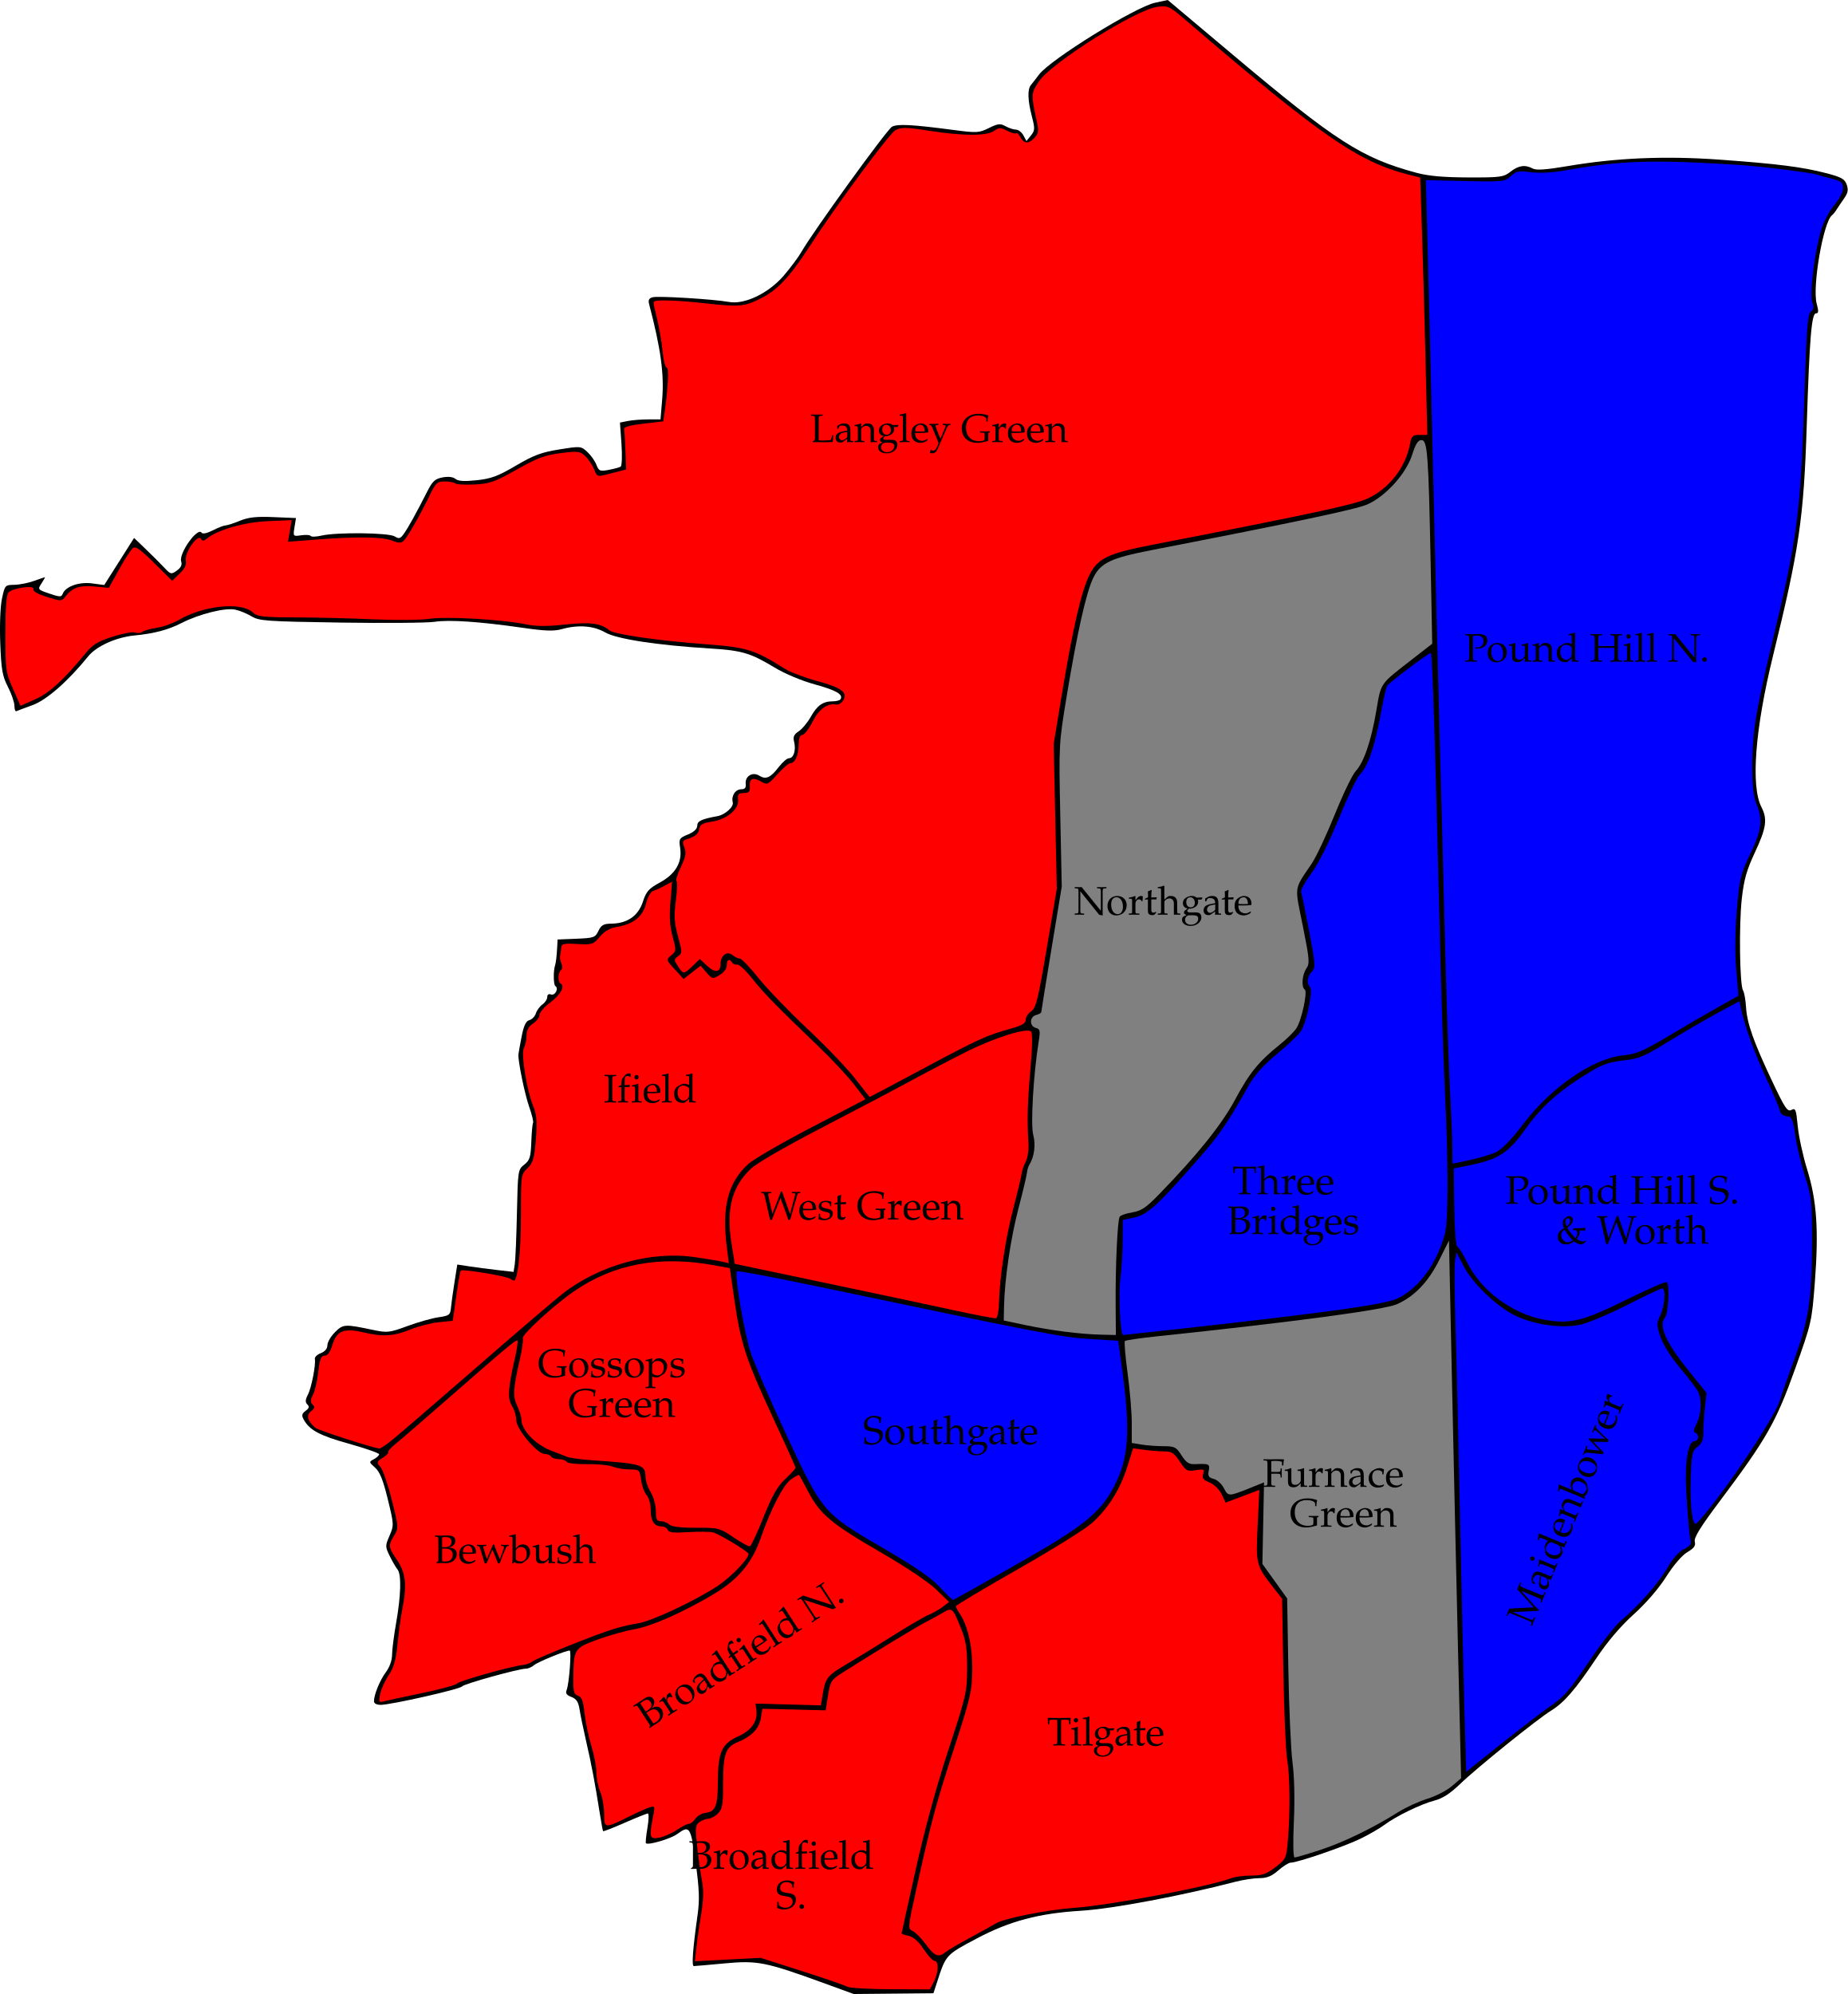
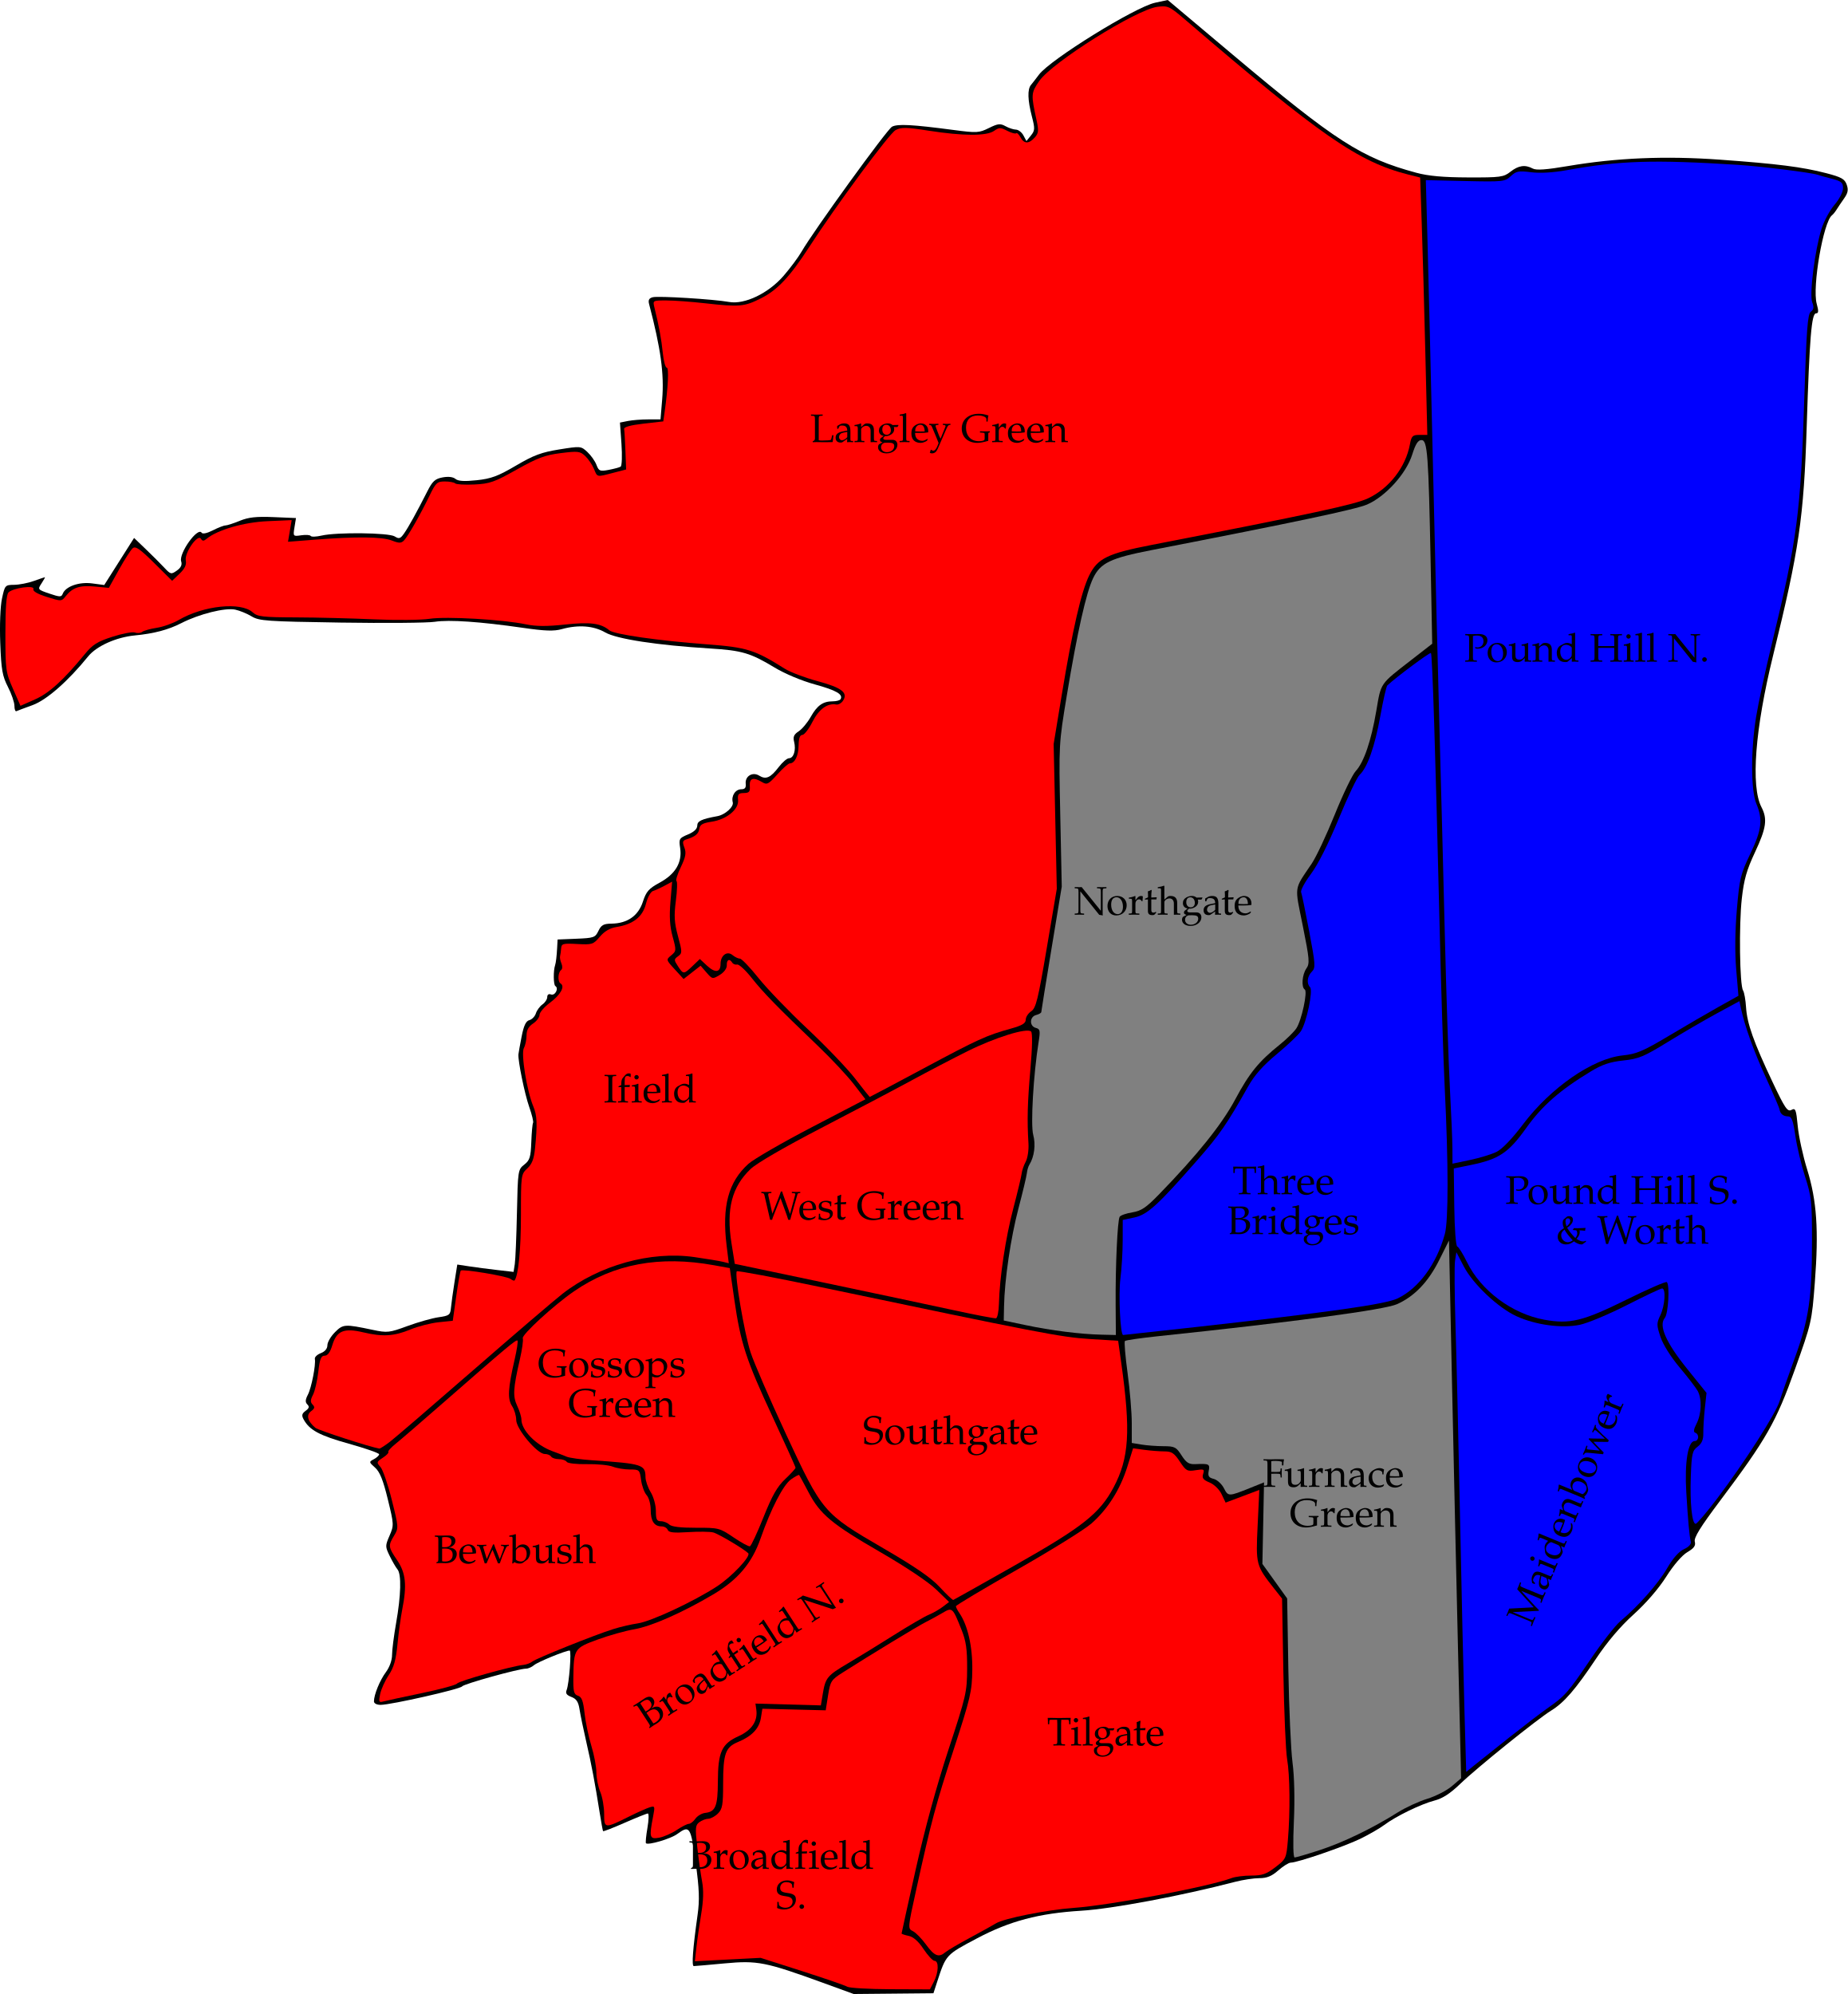
<svg xmlns="http://www.w3.org/2000/svg" id="svg3619" version="1.1" width="555.989" height="600">
  <defs id="defs3623">
    </defs>
  <path style="fill:#000000" d="m 247.558,596.604 c -17.191,-6.251 -19.651,-6.736 -29.508,-5.813 -4.745,0.445 -8.925,0.809 -9.288,0.811 -0.673,0.002 -0.283,-5.254 1.145,-15.399 0.638,-4.532 0.522,-7.703 -0.578,-15.76 -1.484,-10.876 -1.773,-11.319 -5.581,-8.557 -1.979,1.435 -8.712,3.412 -9.372,2.752 -0.165,-0.165 0.035,-2.247 0.444,-4.626 0.41,-2.379 0.465,-4.325 0.123,-4.325 -0.342,0 -3.472,1.253 -6.956,2.784 -3.483,1.531 -6.416,2.67 -6.518,2.529 -0.102,-0.14 -0.571,-2.707 -1.044,-5.703 -1.387,-8.804 -2.442,-14.364 -4.061,-21.403 -0.837,-3.638 -1.728,-7.945 -1.98,-9.569 -0.346,-2.228 -0.946,-3.139 -2.442,-3.708 -1.47,-0.559 -1.84,-1.103 -1.428,-2.105 0.732,-1.785 1.501,-11.858 0.905,-11.858 -1.216,0 -9.617,3.439 -10.702,4.381 -0.676,0.587 -1.767,1.067 -2.425,1.067 -2.192,0 -18.785,4.605 -19.243,5.341 -0.509,0.816 -21.427,5.555 -24.522,5.555 -1.162,0 -2.002,-0.441 -2.002,-1.051 0,-2.004 1.78,-6.354 3.61,-8.82 1.095,-1.475 1.838,-3.559 1.838,-5.151 0,-1.471 0.549,-5.784 1.219,-9.586 1.477,-8.37 1.637,-14.685 0.411,-16.162 -0.5,-0.602 -1.551,-2.416 -2.336,-4.029 -1.371,-2.818 -1.373,-3.06 -0.051,-6.112 1.345,-3.107 1.333,-3.353 -0.523,-10.961 -1.408,-5.77 -2.396,-8.228 -3.819,-9.503 -1.885,-1.688 -1.891,-1.735 -0.356,-2.557 0.86,-0.46 1.564,-1.122 1.564,-1.47 0,-0.348 -4.115,-1.784 -9.145,-3.192 -8.871,-2.482 -11.84,-4.086 -13.595,-7.344 -0.629,-1.168 -0.495,-1.722 0.613,-2.532 1.066,-0.779 1.197,-1.259 0.528,-1.929 -0.669,-0.669 -0.629,-1.398 0.161,-2.926 1.082,-2.092 2.434,-9.034 2.099,-10.776 -0.104,-0.538 0.703,-1.318 1.793,-1.732 1.255,-0.477 1.981,-1.353 1.981,-2.389 0,-0.9 1.02,-2.656 2.268,-3.903 2.461,-2.461 2.924,-2.491 11.352,-0.718 4.429,0.931 4.97,0.872 10.507,-1.159 3.21,-1.178 7.413,-2.363 9.339,-2.635 3.197,-0.451 3.521,-0.697 3.714,-2.829 0.116,-1.284 0.593,-4.741 1.059,-7.682 l 0.847,-5.347 3.611,0.55 c 1.986,0.302 5.797,0.8 8.469,1.107 l 4.858,0.557 0.366,-2.375 c 0.201,-1.306 0.491,-8.229 0.645,-15.384 0.274,-12.755 0.317,-13.039 2.202,-14.521 1.66,-1.306 1.949,-2.23 2.117,-6.768 0.107,-2.89 0.346,-5.501 0.531,-5.8 0.185,-0.3 -0.339,-2.469 -1.166,-4.82 -1.355,-3.854 -3.4,-13.826 -3.238,-15.787 0.035,-0.428 0.468,-2.836 0.961,-5.351 0.652,-3.325 1.289,-4.675 2.333,-4.948 0.79,-0.207 1.674,-1.126 1.963,-2.043 0.29,-0.917 1.177,-2.125 1.971,-2.684 0.795,-0.559 1.445,-1.56 1.445,-2.224 0,-0.721 0.444,-1.036 1.103,-0.783 1.245,0.478 2.462,-1.831 1.333,-2.529 -0.588,-0.364 -0.635,-4.624 -0.068,-6.288 0.245,-0.72 0.478,-2.707 0.612,-5.219 l 0.133,-2.495 5.635,-0.229 c 5.282,-0.214 5.699,-0.363 6.658,-2.369 0.838,-1.752 1.544,-2.146 3.899,-2.173 4.783,-0.054 8.081,-2.344 9.461,-6.569 1.022,-3.128 1.771,-3.98 5.09,-5.784 4.723,-2.568 6.788,-6.063 6.137,-10.389 -0.418,-2.778 -0.297,-2.989 2.353,-4.096 1.822,-0.761 2.794,-1.684 2.794,-2.652 0,-1.378 1.284,-1.981 6.072,-2.854 2.306,-0.42 4.961,-2.815 4.61,-4.157 -0.509,-1.945 0.795,-3.936 2.578,-3.936 1.074,0 1.455,-0.472 1.323,-1.641 -0.259,-2.296 2.064,-3.699 4.062,-2.452 2.008,1.254 3.408,0.636 5.869,-2.59 1.114,-1.461 2.51,-2.656 3.101,-2.656 1.392,0 2.154,-2.451 1.532,-4.93 -0.38,-1.513 -0.071,-2.223 1.378,-3.172 1.027,-0.673 2.656,-2.627 3.62,-4.342 1.937,-3.447 3.678,-4.678 6.616,-4.678 1.073,0 2.124,-0.279 2.335,-0.621 0.895,-1.449 -1.231,-2.684 -7.674,-4.456 -4.029,-1.108 -9.054,-3.216 -12.194,-5.113 -7.217,-4.36 -9.796,-5.121 -19.337,-5.706 -15.891,-0.974 -28.155,-2.851 -31.589,-4.835 -3.513,-2.03 -8.09,-2.374 -13.098,-0.983 -2.345,0.651 -5.041,0.559 -11.674,-0.4 -12.86,-1.858 -22.165,-2.494 -26.525,-1.814 -2.14,0.334 -14.859,0.44 -28.264,0.236 -22.333,-0.34 -24.58,-0.497 -26.851,-1.875 -1.363,-0.827 -3.578,-1.737 -4.923,-2.021 -3.037,-0.642 -10.846,1.31 -16.178,4.042 -3.955,2.027 -8.244,3.163 -14.065,3.725 -5.584,0.539 -11.49,3.197 -14.009,6.304 -6.096,7.518 -12.511,13.138 -16.748,14.67 -2.346,0.849 -4.529,1.666 -4.85,1.816 -0.321,0.15 -0.584,-0.572 -0.584,-1.605 0,-1.033 -0.881,-3.602 -1.957,-5.707 -1.681,-3.288 -2.007,-5.148 -2.311,-13.168 -0.207,-5.45 0.012,-11.041 0.525,-13.425 0.86,-3.997 0.939,-4.087 3.673,-4.12 1.537,-0.019 4.196,-0.539 5.908,-1.156 1.712,-0.617 3.209,-1.127 3.326,-1.133 0.117,-0.006 -0.336,0.826 -1.007,1.849 -1.203,1.836 -1.172,1.877 2.355,3.079 3.155,1.075 3.626,1.082 4.02,0.056 0.846,-2.205 4.911,-3.642 8.833,-3.121 l 3.659,0.485 4.489,-7.081 4.489,-7.081 3.516,3.372 c 1.934,1.855 4.428,4.348 5.543,5.541 1.93,2.065 2.111,2.108 3.809,0.907 1.229,-0.87 1.634,-1.728 1.306,-2.764 -0.771,-2.43 5.006,-10.497 6.169,-8.615 0.272,0.44 1.653,0.14 3.355,-0.728 1.591,-0.811 3.3,-1.475 3.797,-1.475 0.497,0 2.437,-0.628 4.311,-1.396 2.626,-1.076 4.954,-1.331 10.159,-1.112 l 6.752,0.284 -0.45,2.774 c -0.446,2.749 -0.428,2.771 2.038,2.409 1.368,-0.201 2.646,-0.11 2.839,0.202 0.193,0.312 1.666,0.262 3.273,-0.111 4.536,-1.053 20.195,-0.878 21.994,0.245 1.326,0.828 1.719,0.704 2.839,-0.895 1.342,-1.917 3.768,-6.311 7.001,-12.681 1.542,-3.039 2.323,-3.751 4.577,-4.174 1.715,-0.322 3.144,-0.156 3.872,0.448 0.82,0.681 2.674,0.797 6.412,0.4 4.339,-0.46 6.398,-1.227 11.78,-4.388 5.358,-3.147 7.685,-4.017 13.038,-4.874 6.43,-1.03 6.542,-1.019 8.468,0.765 1.073,0.995 2.304,2.735 2.734,3.868 0.714,1.878 1.039,2.012 3.683,1.516 1.595,-0.299 3.214,-0.738 3.597,-0.975 0.384,-0.237 0.494,-3.317 0.245,-6.845 l -0.453,-6.414 2.388,-0.478 c 1.313,-0.263 4.059,-0.478 6.101,-0.478 l 3.713,0 0.504,-6.032 c 0.635,-7.599 -0.428,-15.337 -3.941,-28.687 -0.313,-1.191 -0.014,-1.751 1.091,-2.04 1.692,-0.442 18.353,0.586 22.963,1.418 4.702,0.848 11.866,-2.59 16.444,-7.892 2.015,-2.334 4.43,-5.582 5.368,-7.22 3.52,-6.144 25.719,-36.807 27.235,-37.618 1.675,-0.896 6.016,-0.666 18.516,0.982 7.023,0.926 7.654,0.891 10.634,-0.583 2.717,-1.344 3.427,-1.424 4.987,-0.559 1,0.555 2.419,1.021 3.153,1.036 0.734,0.015 1.745,0.795 2.247,1.732 l 0.912,1.704 1.347,-1.663 c 1.216,-1.502 1.244,-2.06 0.283,-5.765 -1.263,-4.868 -1.359,-8.146 -0.277,-9.438 0.433,-0.517 1.524,-1.923 2.425,-3.124 3.412,-4.547 28.927,-20.341 34.946,-21.631 L 351.384,0 l 19.642,16.52 c 30.984,26.059 38.661,30.996 55.147,35.462 3.613,0.979 8.067,1.381 15.585,1.407 9.767,0.034 10.686,-0.089 12.752,-1.714 2.424,-1.907 4.411,-2.19 6.715,-0.957 1.062,0.568 4.09,0.352 10.65,-0.762 14.579,-2.475 29.245,-3.09 45.624,-1.915 17.283,1.24 24.864,2.203 32.03,4.067 4.56,1.186 5.563,1.748 6.161,3.448 0.55,1.565 0.372,2.516 -0.777,4.146 -0.82,1.163 -1.841,2.679 -2.269,3.368 -0.428,0.689 -1.045,1.451 -1.371,1.693 -2.605,1.937 -6.003,21.594 -4.607,26.651 0.615,2.229 0.57,2.872 -0.204,2.872 -1.352,0 -1.947,7.183 -2.801,33.855 -0.889,27.738 -2.275,37.199 -10.131,69.135 -5.417,22.02 -6.743,39.306 -3.497,45.582 1.861,3.6 1.476,6.297 -1.945,13.596 -2.508,5.352 -3.318,8.2 -3.96,13.922 -0.891,7.943 -0.648,26.075 0.372,27.657 0.357,0.553 0.762,2.83 0.902,5.059 0.306,4.895 2.271,10.436 7.978,22.505 3.734,7.897 4.492,9.015 5.678,8.381 1.228,-0.657 1.423,-0.155 1.902,4.896 0.294,3.096 1.567,8.956 2.829,13.022 2.907,9.363 3.515,18.353 2.307,34.079 -0.898,11.686 -1.004,12.15 -5.984,26.072 -5.678,15.873 -8.587,20.977 -22.568,39.596 -5.887,7.84 -7.874,11.054 -7.566,12.234 0.319,1.221 -0.215,1.975 -2.251,3.176 -1.602,0.945 -4.144,3.903 -6.357,7.395 -2.257,3.563 -6.051,7.955 -9.783,11.324 -4.021,3.631 -7.885,8.183 -11.354,13.377 -6.171,9.239 -9.564,13.161 -13.471,15.568 -4.176,2.573 -22.4,17.258 -27.359,22.045 -3.019,2.914 -5.313,4.4 -7.783,5.039 -4.045,1.047 -11.577,4.711 -15.091,7.341 -1.331,0.996 -4.55,2.856 -7.154,4.132 -4.752,2.33 -18.939,7.2 -20.975,7.2 -0.599,0 -2.285,1.051 -3.748,2.335 -1.984,1.742 -3.431,2.335 -5.701,2.335 -1.673,0 -4.954,0.497 -7.291,1.104 -16.375,4.254 -36.989,8.127 -46.276,8.694 -12.789,0.781 -21.531,3.095 -31.387,8.31 -9.378,4.962 -9.34,4.921 -11.978,13.024 l -1.14,3.502 -11.992,0.112 -11.992,0.112 -9.339,-3.396 z" id="path3663" />
  <path style="fill:#ff0000" d="m 281.004,596.313 c 1.436,-2.776 1.555,-6.258 0.215,-6.282 -0.535,-0.009 -2.024,-1.604 -3.308,-3.544 -1.542,-2.329 -3.062,-3.678 -4.475,-3.972 -1.177,-0.244 -2.14,-0.571 -2.14,-0.725 0,-0.154 1.916,-8.841 4.258,-19.304 2.697,-12.05 6.306,-25.248 9.846,-36.006 5.317,-16.16 5.59,-17.342 5.621,-24.377 0.026,-5.852 -0.324,-8.286 -1.678,-11.674 -2.718,-6.802 -2.772,-6.85 -5.756,-5.085 -1.409,0.833 -3.648,2.056 -4.975,2.717 -2.274,1.132 -17.005,10.078 -25.054,15.214 -3.45,2.201 -3.707,2.603 -4.381,6.852 l -0.716,4.514 -9.529,-0.237 -9.529,-0.237 -0.441,2.769 c -0.508,3.189 -2.729,5.52 -6.896,7.236 -3.779,1.557 -4.47,3.508 -4.47,12.615 0,6.305 -0.22,7.563 -1.557,8.9 -0.856,0.856 -2.169,1.568 -2.919,1.581 -0.749,0.014 -1.965,0.483 -2.703,1.043 -1.193,0.906 -1.259,1.743 -0.597,7.563 0.409,3.6 1.064,8.255 1.455,10.345 0.485,2.596 0.395,5.678 -0.284,9.728 -0.547,3.261 -1.197,7.789 -1.445,10.064 l -0.45,4.135 9.892,-0.512 9.892,-0.512 12.452,3.988 c 6.849,2.193 12.978,4.307 13.62,4.698 0.642,0.39 6.499,0.73 13.016,0.755 l 11.849,0.046 1.187,-2.296 z" id="path3661" />
  <path style="fill:#ff0000" d="m 284.465,587.439 c 0.676,-0.579 4.021,-2.548 7.433,-4.376 3.412,-1.828 6.915,-3.77 7.783,-4.317 2.367,-1.49 15.429,-4.091 23.37,-4.654 11.055,-0.783 40.723,-6.382 47.529,-8.97 1.096,-0.417 3.774,-0.758 5.952,-0.758 3.27,0 4.531,-0.439 7.245,-2.522 3.22,-2.472 3.295,-2.637 3.773,-8.289 0.71,-8.397 0.597,-19.406 -0.249,-24.263 -0.405,-2.326 -0.912,-14.136 -1.126,-26.246 l -0.39,-22.017 -2.278,-2.888 c -5.593,-7.092 -5.635,-7.253 -5.075,-19.077 l 0.509,-10.74 -5.072,1.909 -5.072,1.909 -1.204,-2.524 c -0.695,-1.458 -2.229,-2.949 -3.63,-3.529 -1.92,-0.795 -2.323,-1.333 -1.928,-2.575 0.451,-1.422 0.239,-1.528 -2.251,-1.124 -2.534,0.411 -2.908,0.207 -4.77,-2.608 -1.682,-2.542 -2.457,-3.054 -4.625,-3.054 -1.432,0 -4.142,-0.209 -6.021,-0.463 l -3.416,-0.463 -1.72,5.51 c -2.143,6.867 -5.86,12.757 -10.79,17.096 -2.089,1.839 -12.124,8.078 -22.3,13.864 -10.176,5.787 -18.502,10.76 -18.502,11.053 0,0.292 0.475,1.222 1.055,2.067 2.512,3.654 3.969,10.079 3.878,17.101 -0.083,6.434 -0.533,8.367 -5.533,23.737 -5.52,16.969 -6.742,21.536 -11.348,42.41 -2.563,11.614 -2.568,11.672 -0.981,12.463 0.876,0.437 2.656,2.257 3.954,4.044 2.514,3.462 3.829,3.981 5.801,2.292 z" id="path3659" />
  <path style="fill:#808080" d="m 397.146,556.694 c 6.964,-2.262 15.922,-6.594 23.5,-11.365 2.311,-1.455 6.28,-3.283 8.82,-4.062 2.54,-0.779 5.873,-2.489 7.406,-3.8 l 2.787,-2.383 -0.897,-37.309 c -0.493,-20.52 -1.314,-56.925 -1.824,-80.9 l -0.926,-43.591 -2.98,5.953 c -3.267,6.527 -7.459,10.892 -12.678,13.201 -3.837,1.697 -30.942,5.329 -71.849,9.627 -5.262,0.553 -9.768,1.205 -10.012,1.45 -0.245,0.245 0.121,4.598 0.812,9.674 0.691,5.076 1.257,11.878 1.257,15.115 l 0,5.886 2.919,0.482 c 1.605,0.265 4.579,0.486 6.608,0.491 3.368,0.008 3.843,0.248 5.448,2.756 1.412,2.206 2.218,2.727 4.093,2.645 4.221,-0.185 4.483,-0.056 4.088,2.013 -0.3,1.571 -0.005,2.05 1.493,2.426 1.027,0.258 2.407,1.512 3.066,2.788 1.317,2.546 1.405,2.545 7.943,-0.08 l 4.138,-1.661 -0.246,12.267 -0.246,12.267 3.726,5.198 3.726,5.198 0.358,21.263 c 0.197,11.695 0.763,24.354 1.257,28.131 0.554,4.239 0.71,11.016 0.405,17.706 -0.298,6.558 -0.206,10.838 0.235,10.838 0.4,0 3.808,-1 7.574,-2.223 z" id="path3657" />
  <path style="fill:#ff0000" d="m 203.627,550.653 c 1.521,-1.02 3.165,-1.854 3.653,-1.854 0.488,0 1.373,-0.694 1.967,-1.542 0.594,-0.848 1.927,-1.636 2.963,-1.751 3.103,-0.344 3.777,-2.014 3.803,-9.43 0.032,-8.901 1.147,-11.355 6.196,-13.637 4.005,-1.81 5.853,-4.562 5.37,-7.999 l -0.257,-1.829 9.841,0.273 9.841,0.273 0.561,-3.386 c 0.822,-4.957 1.322,-5.57 7.55,-9.244 3.12,-1.841 9.349,-5.67 13.844,-8.509 4.495,-2.84 9.223,-5.596 10.507,-6.126 1.284,-0.53 3.186,-1.613 4.226,-2.407 l 1.891,-1.444 -3.909,-3.783 c -2.309,-2.234 -9.138,-6.805 -16.678,-11.163 -14.748,-8.524 -18.195,-11.397 -21.726,-18.107 -1.408,-2.676 -2.663,-4.992 -2.788,-5.145 -0.125,-0.154 -1.238,0.44 -2.473,1.319 -2.329,1.658 -6.028,8.841 -9.139,17.743 -2.61,7.47 -6.841,12.473 -14.261,16.865 -9.345,5.531 -18.591,9.601 -23.866,10.506 -2.568,0.44 -7.461,1.816 -10.873,3.058 -7.051,2.565 -7.213,2.814 -7.339,11.247 -0.066,4.44 0.136,5.269 1.381,5.664 1.135,0.36 1.577,1.538 1.991,5.306 0.293,2.664 1.213,7.069 2.044,9.789 0.831,2.72 1.511,6.321 1.511,8.002 0,1.681 0.525,4.313 1.167,5.85 0.642,1.537 1.167,4.526 1.167,6.643 0,4.441 0.114,4.45 7.783,0.631 2.354,-1.173 5.023,-2.362 5.931,-2.643 1.566,-0.485 1.618,-0.342 1.007,2.817 -1.21,6.258 -1.04,6.851 1.818,6.33 1.391,-0.254 3.774,-1.296 5.295,-2.315 z" id="path3655" />
  <path style="fill:#0000ff" d="m 454.063,522.869 c 4.424,-3.502 9.588,-7.45 11.475,-8.773 5.409,-3.791 6.248,-4.739 12.944,-14.618 3.475,-5.127 7.574,-10.377 9.109,-11.667 5.454,-4.582 11.39,-11.302 14.064,-15.921 1.75,-3.023 3.545,-5.059 5.059,-5.738 1.384,-0.621 2.235,-1.524 2.074,-2.202 -0.452,-1.91 -0.842,-6.166 -1.371,-14.968 -0.537,-8.944 0.517,-15.367 2.522,-15.367 1.282,0 1.436,-2.082 0.185,-2.499 -0.609,-0.203 -0.489,-1.052 0.389,-2.75 1.486,-2.873 1.652,-7.368 0.363,-9.784 -0.499,-0.935 -2.94,-4.116 -5.424,-7.069 -2.693,-3.202 -5.036,-6.934 -5.804,-9.246 -1.19,-3.583 -1.192,-4.077 -0.024,-6.526 1.381,-2.896 1.71,-8.045 0.514,-8.045 -0.412,0 -5.192,2.262 -10.622,5.028 -5.43,2.765 -11.796,5.427 -14.147,5.915 -5.405,1.122 -13.278,0.055 -19.031,-2.578 -5.529,-2.531 -13.095,-9.674 -15.861,-14.974 l -2.24,-4.292 -0.401,2.532 c -0.22,1.393 -0.161,10.062 0.132,19.265 0.293,9.203 0.91,35.295 1.371,57.982 0.461,22.687 1.068,49.2 1.349,58.918 l 0.51,17.669 2.411,-1.962 c 1.326,-1.079 6.031,-4.828 10.455,-8.33 z" id="path3653" />
  <path style="fill:#ff0000" d="m 126.925,509.466 c 5.565,-1.156 10.341,-2.455 10.615,-2.887 0.484,-0.765 16.488,-5.269 19.882,-5.595 0.935,-0.09 2.161,-0.539 2.724,-0.998 1.192,-0.972 18.672,-7.988 24.372,-9.782 2.14,-0.674 5.467,-1.451 7.394,-1.727 3.98,-0.571 16.758,-6.533 23.771,-11.092 4.492,-2.921 10.353,-9.129 9.46,-10.021 -1.284,-1.284 -8.981,-5.852 -10.523,-6.246 -0.994,-0.254 -4.392,-0.295 -7.551,-0.093 -4.36,0.28 -5.839,0.116 -6.145,-0.68 -0.221,-0.576 -1.044,-1.048 -1.828,-1.048 -2.23,0 -3.293,-1.6 -3.293,-4.959 0,-1.729 -0.544,-3.691 -1.233,-4.454 -0.678,-0.75 -1.425,-2.791 -1.659,-4.536 -0.413,-3.082 -0.511,-3.174 -3.386,-3.174 -1.628,0 -3.946,-0.386 -5.151,-0.858 -1.205,-0.472 -4.702,-0.809 -7.77,-0.75 -3.13,0.06 -5.798,-0.246 -6.078,-0.699 -0.274,-0.443 -1.333,-0.806 -2.352,-0.806 -1.02,0 -2.07,-0.35 -2.335,-0.778 -0.265,-0.428 -1.128,-0.778 -1.919,-0.778 -2.276,0 -8.587,-7.519 -8.587,-10.229 0,-1.253 -0.561,-3.134 -1.247,-4.181 -1.407,-2.147 -1.234,-5.333 0.756,-13.943 0.686,-2.967 1.08,-5.561 0.876,-5.765 -0.393,-0.393 -2.967,1.761 -22.148,18.535 -6.619,5.789 -13.174,11.441 -14.568,12.56 -1.393,1.119 -2.359,2.21 -2.145,2.424 0.214,0.214 -0.527,0.989 -1.647,1.722 -1.916,1.255 -1.959,1.418 -0.741,2.764 0.712,0.787 2.249,5.238 3.415,9.892 2.072,8.268 2.088,8.514 0.721,10.766 -1.849,3.045 -1.801,3.436 0.913,7.441 2.588,3.819 2.965,7.491 1.52,14.798 -0.456,2.306 -1.1,7.004 -1.432,10.442 -0.461,4.78 -1.086,6.979 -2.656,9.352 -1.129,1.707 -2.288,4.275 -2.574,5.708 -0.461,2.303 -0.35,2.557 0.956,2.19 0.812,-0.229 6.03,-1.361 11.595,-2.517 z" id="path3651" />
-   <path style="fill:#0000ff" d="m 305.54,470.925 c 20.226,-11.455 25.358,-15.509 29.52,-23.317 4.717,-8.85 5.221,-16.909 2.343,-37.443 l -0.941,-6.717 -8.651,-0.546 c -8.543,-0.539 -15.224,-1.828 -80.889,-15.611 -13.62,-2.859 -24.962,-4.999 -25.204,-4.756 -0.772,0.772 2.243,18.561 4.13,24.373 0.999,3.076 5.767,14.087 10.596,24.469 11.041,23.738 11.227,23.956 29.387,34.519 9.677,5.629 14.353,8.854 16.996,11.72 2.005,2.175 3.821,3.89 4.035,3.811 0.214,-0.079 8.619,-4.805 18.679,-10.502 z" id="path3649" />
+   <path style="fill:#ff0000" d="m 305.54,470.925 c 20.226,-11.455 25.358,-15.509 29.52,-23.317 4.717,-8.85 5.221,-16.909 2.343,-37.443 l -0.941,-6.717 -8.651,-0.546 c -8.543,-0.539 -15.224,-1.828 -80.889,-15.611 -13.62,-2.859 -24.962,-4.999 -25.204,-4.756 -0.772,0.772 2.243,18.561 4.13,24.373 0.999,3.076 5.767,14.087 10.596,24.469 11.041,23.738 11.227,23.956 29.387,34.519 9.677,5.629 14.353,8.854 16.996,11.72 2.005,2.175 3.821,3.89 4.035,3.811 0.214,-0.079 8.619,-4.805 18.679,-10.502 z" id="path3649" />
  <path style="fill:#ff0000" d="m 229.736,456.545 c 2.624,-6.567 4.128,-9.211 6.53,-11.479 1.716,-1.621 3.12,-3.159 3.12,-3.418 0,-0.259 -3.114,-7.164 -6.92,-15.343 -7.973,-17.136 -9.617,-22.175 -11.501,-35.247 l -1.366,-9.48 -4.699,-0.854 c -16.427,-2.986 -30.16,-0.435 -42.179,7.835 -6.066,4.173 -15.8,13.103 -15.409,14.135 0.2,0.526 -0.202,3.408 -0.893,6.405 -2.016,8.747 -2.146,11.067 -0.781,13.944 0.688,1.449 1.253,3.282 1.255,4.074 0.012,3.258 4.387,7.733 9.334,9.547 1.498,0.549 3.424,1.296 4.281,1.659 0.856,0.363 4.358,0.851 7.783,1.084 15.073,1.026 15.917,1.296 15.946,5.103 0.008,1.07 0.714,3.092 1.568,4.494 0.865,1.419 1.554,3.92 1.554,5.643 0,2.537 0.27,3.094 1.501,3.094 0.826,0 1.964,0.447 2.529,0.994 0.683,0.661 3.378,0.987 8.033,0.973 6.819,-0.021 7.118,0.056 11.285,2.882 2.354,1.597 4.582,2.81 4.95,2.695 0.368,-0.114 2.204,-4.047 4.079,-8.74 z" id="path3647" />
  <path style="fill:#0000ff" d="m 516.792,450.802 c 8.155,-10.768 17.52,-25.383 18.697,-29.178 0.544,-1.753 2.591,-7.569 4.549,-12.925 4.263,-11.661 5.212,-18.128 5.212,-35.536 0,-11.558 -0.176,-13.175 -2.081,-19.088 -1.144,-3.554 -2.462,-9.088 -2.927,-12.298 -0.665,-4.586 -1.125,-5.839 -2.145,-5.847 -1.484,-0.011 -2.424,-0.777 -2.641,-2.153 -0.083,-0.523 -1.919,-4.803 -4.081,-9.511 -3.641,-7.93 -6.396,-15.584 -7.504,-20.848 l -0.457,-2.169 -6.788,3.683 c -3.733,2.025 -10.415,5.916 -14.848,8.646 -7.093,4.368 -8.691,5.031 -13.318,5.525 -3.975,0.425 -6.342,1.218 -9.704,3.251 -9.35,5.656 -14.715,10.353 -19.519,17.088 -5.316,7.452 -8.23,9.39 -16.721,11.122 l -5.059,1.032 0.151,11.615 c 0.086,6.624 0.474,11.722 0.902,11.865 0.413,0.138 1.724,2.245 2.913,4.684 4.179,8.57 13.533,15.549 23.242,17.338 7.677,1.415 11.678,0.444 24.682,-5.991 6.455,-3.194 11.955,-5.589 12.222,-5.321 0.929,0.932 0.441,9.507 -0.613,10.777 -1.908,2.299 0.303,7.35 6.698,15.294 l 5.851,7.269 -0.506,4.715 c -0.278,2.593 -0.484,5.934 -0.458,7.425 0.034,1.943 -0.452,3.087 -1.717,4.041 -1.581,1.191 -1.793,2.115 -2.037,8.841 -0.295,8.13 0.339,14.372 1.459,14.372 0.386,0 3.332,-3.472 6.546,-7.717 z" id="path3645" />
  <path style="fill:#ff0000" d="m 117.361,433.809 c 1.527,-1.177 12.833,-10.896 25.124,-21.597 12.291,-10.701 24.325,-21 26.742,-22.886 11.035,-8.611 26.59,-12.95 39.694,-11.071 3.7,0.531 7.549,1.167 8.552,1.414 l 1.824,0.449 -0.657,-5.356 c -1.442,-11.762 0.526,-19.122 6.566,-24.554 1.592,-1.432 10.165,-6.39 19.05,-11.018 l 16.154,-8.414 -3.486,-4.531 c -1.918,-2.492 -6.729,-7.634 -10.691,-11.427 -12.432,-11.9 -16.534,-16.104 -20.018,-20.516 -1.859,-2.354 -3.832,-4.184 -4.385,-4.065 -0.553,0.118 -1.227,-0.144 -1.498,-0.584 -0.819,-1.326 -1.697,-0.9 -1.631,0.791 0.037,0.953 -0.817,2.122 -2.132,2.919 -2.146,1.3 -2.232,1.285 -3.974,-0.724 l -1.78,-2.053 -2.556,2 -2.556,2 -2.658,-2.901 c -2.651,-2.892 -2.654,-2.904 -1.061,-4.227 1.535,-1.275 1.551,-1.495 0.422,-5.607 -0.847,-3.086 -1.033,-5.994 -0.667,-10.421 l 0.509,-6.141 -2.25,1.215 c -1.238,0.668 -2.814,1.388 -3.503,1.599 -0.703,0.215 -1.638,1.915 -2.131,3.87 -0.987,3.921 -3.837,6.153 -8.903,6.976 -1.944,0.315 -3.595,1.285 -4.97,2.919 -1.953,2.321 -2.301,2.433 -6.794,2.187 -4.274,-0.234 -4.746,-0.108 -4.844,1.297 -0.06,0.856 -0.205,1.907 -0.324,2.335 -0.118,0.428 0.067,1.427 0.411,2.219 0.344,0.792 0.312,1.668 -0.071,1.946 -1.003,0.727 -1.118,3.507 -0.169,4.093 1.397,0.863 -0.038,3.432 -3.241,5.801 -1.698,1.257 -3.096,2.889 -3.106,3.629 -0.01,0.739 -0.894,1.918 -1.964,2.619 -1.348,0.883 -1.946,1.981 -1.946,3.571 0,1.263 -0.362,2.972 -0.804,3.799 -0.914,1.708 0.889,12.889 2.825,17.524 1.165,2.788 1.27,5.328 0.525,12.722 -0.315,3.13 -0.917,4.678 -2.329,5.987 -1.866,1.729 -1.904,2.016 -1.905,14.068 -2.1e-4,10.273 -0.776,18.195 -1.92,19.613 -0.136,0.168 -0.693,-0.04 -1.238,-0.462 -1.056,-0.817 -14.395,-3.043 -14.945,-2.494 -0.179,0.179 -0.795,3.651 -1.368,7.714 l -1.042,7.388 -4.271,0.446 c -2.349,0.245 -6.151,1.219 -8.448,2.165 -5.001,2.058 -8.348,2.26 -14.253,0.862 -5.79,-1.371 -7.979,-0.455 -9.28,3.885 -0.634,2.115 -1.389,3.149 -2.3,3.149 -1.086,0 -1.468,0.97 -1.913,4.864 -0.306,2.675 -1.023,5.775 -1.593,6.889 -0.806,1.574 -0.829,2.235 -0.104,2.971 0.727,0.737 0.618,1.179 -0.491,1.998 -1.531,1.13 -1.02,3.042 1.334,4.996 0.879,0.73 16.522,5.802 19.213,6.23 0.245,0.039 1.695,-0.892 3.222,-2.069 z" id="path3643" />
  <path style="fill:#808080" d="m 335.708,392.56 c -0.086,-11.469 0.548,-25.355 1.206,-26.421 0.275,-0.445 1.983,-1.046 3.796,-1.336 2.696,-0.431 4.151,-1.406 7.995,-5.358 11.588,-11.913 18.941,-21.074 22.991,-28.64 4.247,-7.936 7.06,-11.39 13.449,-16.515 2.037,-1.634 4.267,-3.83 4.955,-4.88 1.564,-2.388 3.44,-11.092 2.514,-11.664 -1.087,-0.672 -0.795,-4.497 0.483,-6.32 1.054,-1.504 0.949,-2.749 -1.073,-12.82 -2.497,-12.434 -2.754,-10.653 2.713,-18.792 1.329,-1.979 4.436,-8.6 6.904,-14.713 2.468,-6.113 5.3,-11.99 6.293,-13.061 2.479,-2.67 4.661,-9.057 6.214,-18.183 1.45,-8.523 1.006,-7.876 10.423,-15.192 l 6.394,-4.967 -0.471,-24.218 c -0.639,-32.837 -0.953,-37.06 -2.761,-37.06 -1.036,0 -1.783,1.172 -2.794,4.388 -1.803,5.732 -8.046,12.626 -13.595,15.014 -3.394,1.46 -21.736,5.339 -64.796,13.702 -12.349,2.398 -15.391,3.852 -17.596,8.406 -2.097,4.331 -4.78,16.261 -7.907,35.152 -2.442,14.753 -2.447,14.836 -2.001,36.245 l 0.447,21.458 -3.074,18.624 c -1.69,10.243 -3.078,18.846 -3.084,19.117 -0.005,0.271 -0.711,0.676 -1.567,0.9 -1.987,0.52 -2.052,3.355 -0.089,3.868 1.296,0.339 1.397,0.829 0.86,4.177 -1.571,9.809 -2.454,24.952 -1.632,28.002 0.801,2.976 0.336,6.568 -1.165,8.997 -0.326,0.527 -0.664,1.677 -0.751,2.555 -0.087,0.878 -1.22,5.634 -2.518,10.569 -2.345,8.917 -4.184,21.399 -4.348,29.511 l -0.086,4.239 6.615,1.395 c 7.654,1.614 16.395,2.717 22.707,2.865 l 4.417,0.104 -0.069,-9.145 z" id="path3641" />
  <path style="fill:#0000ff" d="m 359.489,399.349 c 41.005,-4.566 57.456,-6.899 61.108,-8.667 6.351,-3.075 11.683,-10.357 14.167,-19.35 1.105,-4.002 1.093,-21.274 -0.031,-43.953 -0.403,-8.133 -1.107,-30.372 -1.564,-49.421 -1.259,-52.455 -2.168,-81.043 -2.59,-81.465 -0.295,-0.295 -10.368,7.19 -13.118,9.749 -0.298,0.277 -1.249,4.438 -2.114,9.248 -1.635,9.089 -3.92,15.567 -6.228,17.656 -0.74,0.669 -3.58,6.643 -6.311,13.274 -3.096,7.516 -6.23,13.746 -8.321,16.542 -1.845,2.467 -3.18,4.942 -2.965,5.5 0.214,0.558 1.31,5.884 2.436,11.835 1.885,9.968 1.948,10.92 0.788,12.08 -1.4,1.4 -1.644,3.559 -0.53,4.689 0.954,0.967 -1.065,10.625 -2.761,13.214 -0.7,1.068 -3.943,4.156 -7.208,6.862 -4.209,3.488 -6.729,6.327 -8.66,9.756 -6.384,11.333 -8.536,14.46 -15.176,22.047 -11.951,13.654 -15.146,16.567 -19.081,17.401 l -3.489,0.74 -0.013,6.219 c -0.007,3.421 -0.314,8.546 -0.683,11.391 -0.622,4.8 -0.037,17.009 0.815,17.009 0.207,0 9.896,-1.06 21.531,-2.356 z" id="path3639" />
  <path style="fill:#ff0000" d="m 300.588,392.301 c 0.202,-7.958 1.987,-19.791 4.336,-28.732 1.293,-4.923 2.424,-9.651 2.513,-10.507 0.089,-0.856 0.632,-2.431 1.208,-3.499 0.575,-1.068 0.949,-3.52 0.831,-5.448 -0.438,-7.122 -0.3,-12.317 0.595,-22.535 0.566,-6.453 0.64,-10.745 0.194,-11.192 -1.202,-1.202 -10.728,1.745 -19.122,5.917 -4.281,2.127 -11.81,6.058 -16.733,8.735 -4.923,2.677 -17.18,9.135 -27.24,14.351 -11.036,5.723 -19.485,10.623 -21.304,12.356 -5.653,5.385 -7.384,12.1 -5.755,22.326 l 0.991,6.224 26.848,5.648 c 14.767,3.107 32.277,6.827 38.912,8.269 6.635,1.441 12.414,2.549 12.842,2.461 0.428,-0.088 0.826,-2.057 0.885,-4.376 z" id="path3637" />
  <path style="fill:#0000ff" d="m 450.299,346.613 c 1.708,-0.836 4.684,-3.929 7.98,-8.295 8.342,-11.048 20.98,-19.787 29.986,-20.735 4.21,-0.443 6.159,-1.272 14.009,-5.96 5.016,-2.995 11.755,-6.916 14.977,-8.715 l 5.858,-3.27 -0.669,-7.921 c -0.427,-5.062 -0.356,-11.573 0.198,-18.039 0.8,-9.343 1.109,-10.624 4.03,-16.733 3.468,-7.252 3.84,-10.32 1.829,-15.112 -1.662,-3.962 -1.694,-16.112 -0.068,-26.137 0.66,-4.066 2.813,-14.048 4.784,-22.181 7.606,-31.373 8.606,-38.947 9.708,-73.547 0.666,-20.898 1.009,-25.446 1.972,-26.171 0.887,-0.667 0.987,-1.349 0.417,-2.848 -0.898,-2.362 0.804,-15.744 2.813,-22.118 0.729,-2.312 2.481,-5.554 3.894,-7.205 1.452,-1.696 2.569,-3.865 2.569,-4.988 0,-1.685 -0.501,-2.115 -3.308,-2.833 -1.819,-0.466 -3.823,-1.023 -4.454,-1.239 -1.863,-0.639 -17.214,-2.546 -23.847,-2.963 -25.427,-1.599 -35.509,-1.287 -51.502,1.597 -4.099,0.739 -8.015,0.967 -10.745,0.626 -3.783,-0.473 -4.514,-0.331 -6.131,1.188 -1.758,1.652 -2.335,1.713 -13.695,1.457 l -11.859,-0.267 0.516,18.679 c 0.284,10.273 1.031,41.093 1.661,68.488 0.63,27.395 1.5,62.593 1.935,78.217 0.435,15.624 1.155,43.292 1.6,61.484 0.445,18.192 1.14,39.206 1.544,46.697 0.404,7.491 0.74,15.591 0.749,18 l 0.015,4.38 5.253,-1.101 c 2.889,-0.606 6.479,-1.701 7.977,-2.434 z" id="path3635" />
  <path style="fill:#ff0000" d="m 277.751,321.572 c 16.631,-8.904 19.061,-10.013 26.427,-12.06 3.387,-0.941 4.475,-1.594 4.475,-2.684 0,-0.792 0.742,-1.933 1.649,-2.535 1.425,-0.946 2.059,-3.519 4.673,-18.968 l 3.024,-17.873 -0.473,-21.792 -0.473,-21.792 2.441,-14.787 c 3.244,-19.653 5.854,-31.022 8.245,-35.909 2.522,-5.154 5.539,-6.629 18.844,-9.213 48.289,-9.377 61.139,-12.144 65.099,-14.018 6.362,-3.01 11.282,-9.351 12.566,-16.195 0.482,-2.569 0.796,-2.882 2.893,-2.882 l 2.352,0 -0.596,-24.71 c -0.328,-13.591 -0.812,-31.014 -1.077,-38.719 l -0.48,-14.009 -3.502,-0.883 C 408.729,48.735 397.345,40.843 356.795,6.064 c -4.912,-4.213 -5.336,-4.413 -8.504,-4.015 -6.363,0.799 -31.703,16.702 -35.57,22.323 -2.481,3.605 -2.51,4.031 -0.819,11.774 0.702,3.212 0.623,3.947 -0.559,5.253 -1.774,1.961 -3.196,1.926 -4.282,-0.104 -0.478,-0.893 -1.06,-1.432 -1.293,-1.198 -0.234,0.234 -1.44,-0.1 -2.681,-0.742 -2.012,-1.04 -2.441,-1.037 -3.966,0.031 -2.243,1.571 -9.299,1.553 -19.595,-0.051 -6.823,-1.063 -8.316,-1.091 -10.035,-0.19 -1.866,0.978 -17.849,22.609 -26.077,35.294 -5.744,8.855 -9.464,12.813 -14.366,15.288 -5.077,2.563 -6.514,2.693 -16.901,1.525 -4.066,-0.457 -9.273,-0.837 -11.57,-0.845 -4.166,-0.013 -4.175,-0.008 -3.655,2.127 1.409,5.78 2.101,9.534 2.511,13.62 0.247,2.461 0.785,4.475 1.196,4.475 0.696,0 0.409,6.015 -0.637,13.338 l -0.404,2.832 -5.978,0.682 c -3.833,0.437 -5.915,1.007 -5.802,1.589 0.097,0.499 0.272,3.446 0.389,6.55 l 0.213,5.644 -3.891,1.012 c -5.059,1.315 -4.728,1.385 -5.805,-1.216 -0.514,-1.242 -1.695,-2.971 -2.624,-3.843 -1.545,-1.451 -2.173,-1.525 -7.383,-0.87 -4.725,0.594 -6.977,1.437 -13.231,4.953 -6.713,3.774 -8.105,4.264 -12.733,4.482 -2.858,0.134 -5.456,-0.015 -5.772,-0.331 -0.317,-0.317 -1.717,-0.576 -3.113,-0.576 -2.29,0 -2.73,0.397 -4.517,4.086 -2.853,5.887 -6.61,12.482 -7.791,13.676 -0.844,0.854 -1.469,0.854 -3.658,0 -2.911,-1.135 -10.718,-1.218 -23.159,-0.247 l -8.067,0.63 0.551,-3.259 0.551,-3.259 -7.271,0.321 c -7.118,0.314 -15.088,2.618 -18.312,5.293 -0.898,0.745 -1.268,0.741 -1.737,-0.016 -0.952,-1.54 -4.976,4.248 -4.54,6.529 0.253,1.322 -0.289,2.473 -1.88,3.997 l -2.234,2.141 -5.391,-5.349 c -4.244,-4.211 -5.615,-5.163 -6.447,-4.473 -0.581,0.482 -2.439,3.367 -4.129,6.41 l -3.073,5.534 -4.217,-0.399 c -4.516,-0.428 -6.69,0.289 -8.751,2.883 -1.281,1.613 -1.338,1.615 -5.703,0.239 -2.837,-0.894 -4.276,-1.737 -4.035,-2.363 0.482,-1.256 -6.112,-0.364 -7.489,1.013 -0.643,0.643 -0.935,4.509 -0.935,12.375 0,10.942 0.099,11.665 2.27,16.594 l 2.27,5.153 4.346,-1.917 c 4.267,-1.883 8.614,-5.831 14.988,-13.614 2.383,-2.91 3.775,-3.786 8.346,-5.256 3.017,-0.97 6.065,-1.542 6.773,-1.27 0.708,0.271 1.68,0.185 2.161,-0.192 0.481,-0.377 2.45,-0.926 4.376,-1.221 1.926,-0.295 4.903,-1.353 6.615,-2.352 7.491,-4.371 18.7,-5.53 22.274,-2.302 1.442,1.303 2.969,1.48 13.028,1.515 6.267,0.022 16.823,0.286 23.458,0.588 6.635,0.302 14.165,0.228 16.733,-0.164 5.078,-0.775 21.997,0.2 29.061,1.675 2.989,0.624 6.265,0.639 11.666,0.054 7.604,-0.824 10.815,-0.408 13.363,1.733 1.454,1.221 14.729,3.125 29.528,4.234 11.84,0.887 14.285,1.656 23.242,7.31 1.646,1.039 6.09,2.727 9.876,3.75 7.3,1.973 9.241,3.46 7.682,5.881 -0.483,0.749 -1.405,1.268 -2.049,1.153 -2.655,-0.473 -5.227,1.407 -7.168,5.237 -1.093,2.157 -2.465,3.921 -3.05,3.921 -0.717,0 -1.077,1.031 -1.106,3.17 -0.043,3.131 -1.158,5.391 -2.659,5.391 -0.424,0 -2.104,1.488 -3.733,3.308 -2.655,2.966 -3.127,3.207 -4.57,2.335 -2.636,-1.593 -3.886,-1.213 -3.723,1.134 0.122,1.759 -0.174,2.112 -1.799,2.14 -1.631,0.028 -1.912,0.366 -1.735,2.091 0.287,2.801 -3.434,5.861 -7.954,6.539 -2.67,0.4 -3.509,0.879 -3.693,2.108 -0.234,1.563 -1.248,2.395 -3.926,3.221 -1.112,0.343 -1.215,0.78 -0.581,2.449 0.615,1.617 0.397,2.816 -1.071,5.884 -1.014,2.119 -1.602,4.002 -1.306,4.185 0.296,0.183 0.212,2.857 -0.186,5.943 -0.59,4.576 -0.472,6.542 0.644,10.663 1.296,4.788 1.297,5.104 0.021,6.037 -1.267,0.927 -1.269,1.102 -0.029,2.995 1.63,2.488 1.723,2.486 4.403,-0.081 l 2.183,-2.091 2.14,1.994 c 2.454,2.286 4.086,2.084 4.086,-0.505 0,-2.583 1.961,-4.033 3.608,-2.667 0.7,0.581 1.698,1.062 2.218,1.068 0.52,0.006 3.043,2.638 5.608,5.849 2.565,3.21 9.184,10.08 14.709,15.266 5.526,5.186 11.973,11.914 14.327,14.951 2.354,3.037 4.337,5.536 4.405,5.553 0.068,0.017 7.295,-3.809 16.059,-8.501 z" id="path3631" />
  <text xml:space="preserve" style="font-size:12px;font-style:normal;font-variant:normal;font-weight:normal;font-stretch:normal;text-align:center;line-height:100%;writing-mode:lr-tb;text-anchor:middle;fill:#000000;fill-opacity:1;stroke:none;font-family:Palatino Linotype;-inkscape-font-specification:Palatino Linotype" x="242.613" y="562.332" id="text3665">
    <tspan id="tspan3667" x="242.613" y="562.332">Broadfield</tspan>
    <tspan x="242.613" y="574.332" id="tspan3669">S.</tspan>
  </text>
  <text xml:space="preserve" style="font-size:12px;font-style:normal;font-variant:normal;font-weight:normal;font-stretch:normal;text-align:center;line-height:100%;writing-mode:lr-tb;text-anchor:middle;fill:#000000;fill-opacity:1;stroke:none;font-family:Palatino Linotype;-inkscape-font-specification:Palatino Linotype" x="337.242" y="525.204" id="text3671">
    <tspan id="tspan3673" x="337.242" y="525.204">Tilgate</tspan>
  </text>
  <text xml:space="preserve" style="font-size:12px;font-style:normal;font-variant:normal;font-weight:normal;font-stretch:normal;text-align:center;line-height:100%;writing-mode:lr-tb;text-anchor:middle;fill:#000000;fill-opacity:1;stroke:none;font-family:Palatino Linotype;-inkscape-font-specification:Palatino Linotype" x="408.717" y="447.386" id="text3675">
    <tspan id="tspan3677" x="408.717" y="447.386">Furnace</tspan>
    <tspan x="408.717" y="459.386" id="tspan3679">Green</tspan>
  </text>
  <text xml:space="preserve" style="font-size:12px;font-style:normal;font-variant:normal;font-weight:normal;font-stretch:normal;text-align:center;line-height:100%;writing-mode:lr-tb;text-anchor:middle;fill:#000000;fill-opacity:1;stroke:none;font-family:Palatino Linotype;-inkscape-font-specification:Palatino Linotype" x="-79.987" y="542.509" id="text3681" transform="matrix(0.8384928,-0.5449127,0.5449127,0.8384928,0,0)">
    <tspan id="tspan3683" x="-79.987" y="542.509">Broadfield N.</tspan>
  </text>
  <text xml:space="preserve" style="font-size:12px;font-style:normal;font-variant:normal;font-weight:normal;font-stretch:normal;text-align:center;line-height:100%;writing-mode:lr-tb;text-anchor:middle;fill:#000000;fill-opacity:1;stroke:none;font-family:Palatino Linotype;-inkscape-font-specification:Palatino Linotype" x="-235.206" y="612.75" id="text3685" transform="matrix(0.3815617,-0.9243434,0.9243434,0.3815617,0,0)">
    <tspan id="tspan3687" x="-235.206" y="612.75">Maidenbower</tspan>
  </text>
  <text xml:space="preserve" style="font-size:12px;font-style:normal;font-variant:normal;font-weight:normal;font-stretch:normal;text-align:center;line-height:100%;writing-mode:lr-tb;text-anchor:middle;fill:#000000;fill-opacity:1;stroke:none;font-family:Palatino Linotype;-inkscape-font-specification:Palatino Linotype" x="159.46" y="470.338" id="text3689">
    <tspan id="tspan3691" x="159.46" y="470.338">Bewbush</tspan>
  </text>
  <text xml:space="preserve" style="font-size:12px;font-style:normal;font-variant:normal;font-weight:normal;font-stretch:normal;text-align:center;line-height:100%;writing-mode:lr-tb;text-anchor:middle;fill:#000000;fill-opacity:1;stroke:none;font-family:Palatino Linotype;-inkscape-font-specification:Palatino Linotype" x="290.578" y="434.523" id="text3693">
    <tspan id="tspan3695" x="290.578" y="434.523">Southgate</tspan>
  </text>
  <text xml:space="preserve" style="font-size:12px;font-style:normal;font-variant:normal;font-weight:normal;font-stretch:normal;text-align:center;line-height:100%;writing-mode:lr-tb;text-anchor:middle;fill:#000000;fill-opacity:1;stroke:none;font-family:Palatino Linotype;-inkscape-font-specification:Palatino Linotype" x="191.622" y="414.335" id="text3697">
    <tspan id="tspan3699" x="191.622" y="414.335">Gossops</tspan>
    <tspan x="191.622" y="426.335" id="tspan3701">Green</tspan>
  </text>
  <text xml:space="preserve" style="font-size:12px;font-style:normal;font-variant:normal;font-weight:normal;font-stretch:normal;text-align:center;line-height:100%;writing-mode:lr-tb;text-anchor:middle;fill:#000000;fill-opacity:1;stroke:none;font-family:Palatino Linotype;-inkscape-font-specification:Palatino Linotype" x="495.689" y="362.219" id="text3703">
    <tspan x="495.689" y="362.219" id="tspan3707">Pound Hill S.</tspan>
    <tspan x="495.689" y="374.219" id="tspan3711">&amp; Worth</tspan>
  </text>
  <text xml:space="preserve" style="font-size:12px;font-style:normal;font-variant:normal;font-weight:normal;font-stretch:normal;text-align:center;line-height:100%;writing-mode:lr-tb;text-anchor:middle;fill:#000000;fill-opacity:1;stroke:none;font-family:Palatino Linotype;-inkscape-font-specification:Palatino Linotype" x="200.195" y="331.717" id="text3713">
    <tspan id="tspan3715" x="200.195" y="331.717">Ifield</tspan>
  </text>
  <text xml:space="preserve" style="font-size:12px;font-style:normal;font-variant:normal;font-weight:normal;font-stretch:normal;text-align:center;line-height:100%;writing-mode:lr-tb;text-anchor:middle;fill:#000000;fill-opacity:1;stroke:none;font-family:Palatino Linotype;-inkscape-font-specification:Palatino Linotype" x="354.567" y="275.223" id="text3717">
    <tspan id="tspan3719" x="354.567" y="275.223">Northgate</tspan>
  </text>
  <text xml:space="preserve" style="font-size:12px;font-style:normal;font-variant:normal;font-weight:normal;font-stretch:normal;text-align:center;line-height:100%;writing-mode:lr-tb;text-anchor:middle;fill:#000000;fill-opacity:1;stroke:none;font-family:Palatino Linotype;-inkscape-font-specification:Palatino Linotype" x="393.704" y="359.338" id="text3721">
    <tspan id="tspan3723" x="393.704" y="359.338">Three</tspan>
    <tspan x="393.704" y="371.338" id="tspan3725">Bridges</tspan>
  </text>
  <text xml:space="preserve" style="font-size:12px;font-style:normal;font-variant:normal;font-weight:normal;font-stretch:normal;text-align:center;line-height:100%;writing-mode:lr-tb;text-anchor:middle;fill:#000000;fill-opacity:1;stroke:none;font-family:Palatino Linotype;-inkscape-font-specification:Palatino Linotype" x="264.027" y="366.932" id="text3727">
    <tspan id="tspan3729" x="264.027" y="366.932">West Green</tspan>
  </text>
  <text xml:space="preserve" style="font-size:12px;font-style:normal;font-variant:normal;font-weight:normal;font-stretch:normal;text-align:center;line-height:100%;writing-mode:lr-tb;text-anchor:middle;fill:#000000;fill-opacity:1;stroke:none;font-family:Palatino Linotype;-inkscape-font-specification:Palatino Linotype" x="482.015" y="199.084" id="text3731">
    <tspan x="482.015" y="199.084" id="tspan3735">Pound Hill N.</tspan>
  </text>
  <text xml:space="preserve" style="font-size:12px;font-style:normal;font-variant:normal;font-weight:normal;font-stretch:normal;text-align:center;line-height:100%;writing-mode:lr-tb;text-anchor:middle;fill:#000000;fill-opacity:1;stroke:none;font-family:Palatino Linotype;-inkscape-font-specification:Palatino Linotype" x="287.116" y="133.027" id="text3739">
    <tspan id="tspan3741" x="287.116" y="133.027">Langley Green</tspan>
  </text>
</svg>
